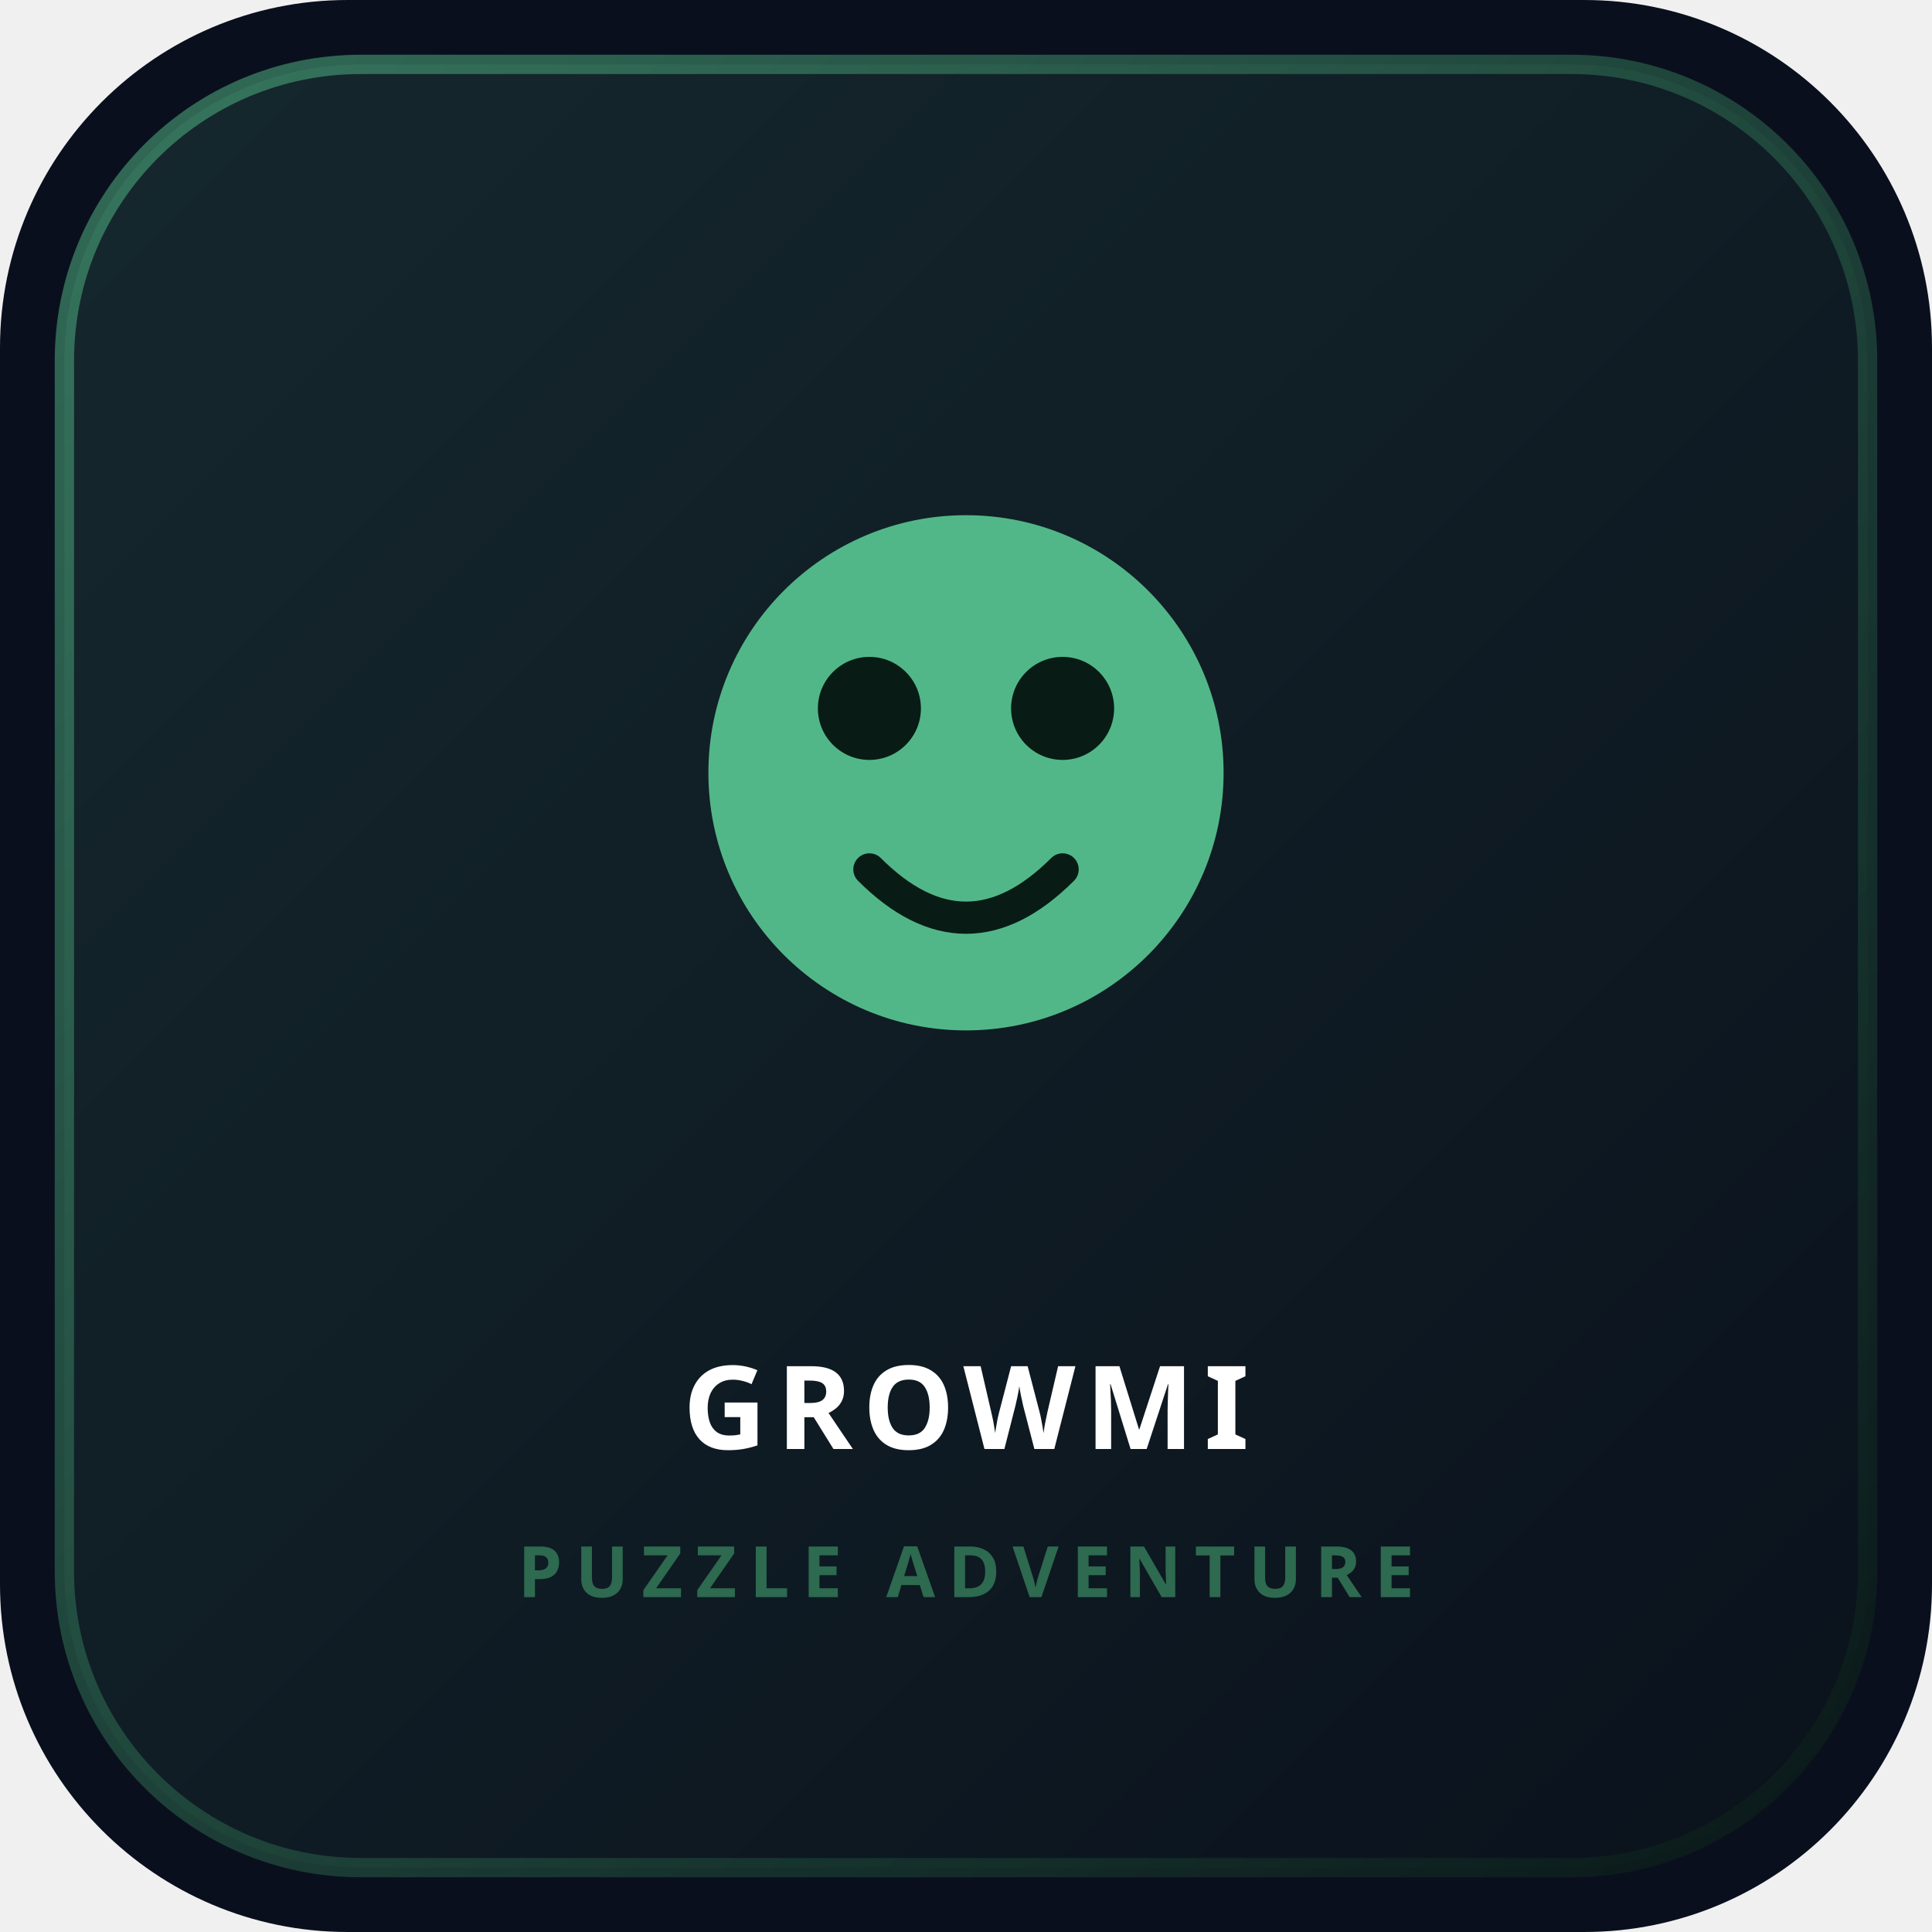
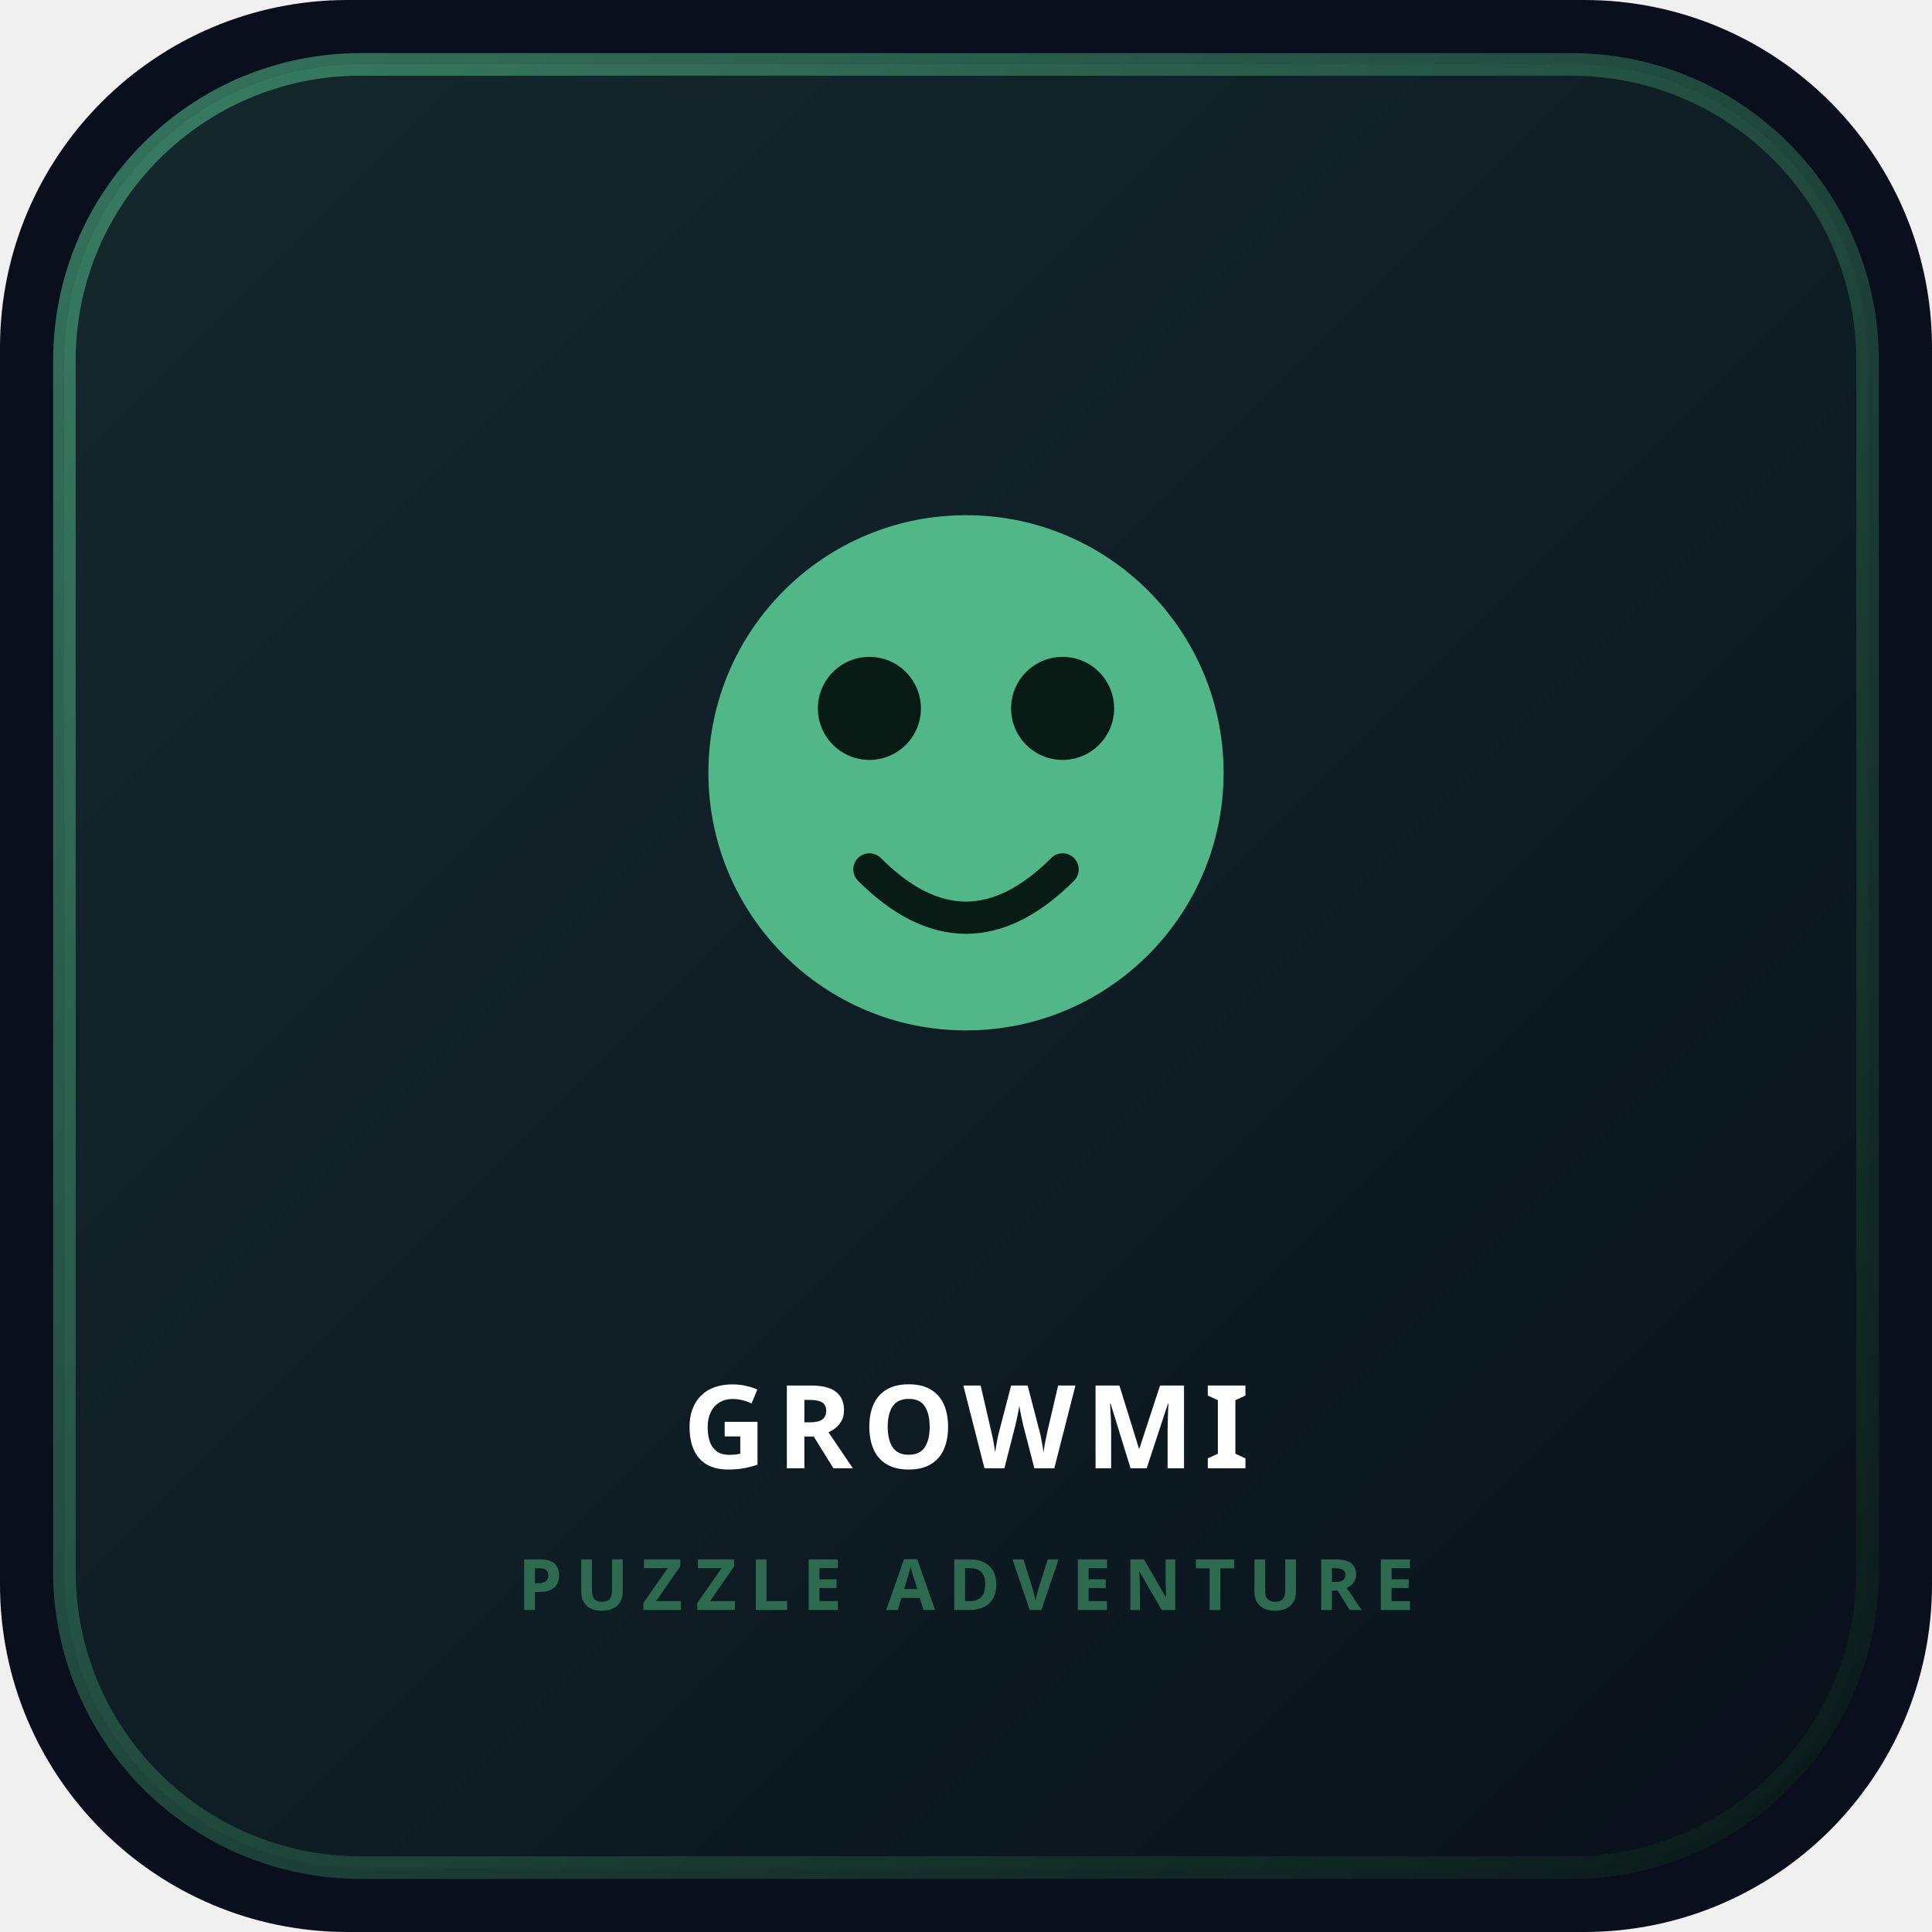
<svg xmlns="http://www.w3.org/2000/svg" viewBox="0 0 300 300" width="300" height="300">
  <defs>
    <linearGradient id="grad_growmi" x1="0%" y1="0%" x2="100%" y2="100%">
      <stop offset="0%" stop-color="#52B788" />
      <stop offset="50%" stop-color="#2D6A4F" />
      <stop offset="100%" stop-color="#081C15" />
    </linearGradient>
  </defs>
  <rect width="300" height="300" rx="54" fill="#0A0F1D" />
-   <rect x="10" y="10" width="280" height="280" rx="46" fill="url(#grad_growmi)" opacity="0.15" />
-   <rect x="10" y="10" width="280" height="280" rx="46" fill="none" stroke="url(#grad_growmi)" stroke-width="3" opacity="0.55" />
+   <rect x="10" y="10" width="280" height="280" rx="46" fill="url(#grad_growmi)" opacity="0.16" />
+   <rect x="10" y="10" width="280" height="280" rx="46" fill="none" stroke="url(#grad_growmi)" stroke-width="3.5" opacity="0.6" />
  <g>
    <circle cx="150" cy="120" r="40" fill="#52B788" />
    <circle cx="135" cy="110" r="8" fill="#081C15" />
    <circle cx="165" cy="110" r="8" fill="#081C15" />
    <path d="M135 135 Q150 150 165 135" stroke="#081C15" stroke-width="5" fill="none" stroke-linecap="round" />
  </g>
-   <text x="150" y="225" text-anchor="middle" fill="#FFFFFF" font-family="'Segoe UI', system-ui, sans-serif" font-size="18" font-weight="800" letter-spacing="1.5">GROWMI</text>
-   <text x="150" y="248" text-anchor="middle" fill="#2D6A4F" font-family="'Segoe UI', system-ui, sans-serif" font-size="11" font-weight="700" letter-spacing="2">PUZZLE ADVENTURE</text>
+   <text x="150" y="228" text-anchor="middle" fill="#FFFFFF" font-family="'Segoe UI', system-ui, -apple-system, sans-serif" font-size="18" font-weight="800" letter-spacing="1.5">GROWMI</text>
+   <text x="150" y="250" text-anchor="middle" fill="#2D6A4F" font-family="'Segoe UI', system-ui, -apple-system, sans-serif" font-size="11" font-weight="700" letter-spacing="2">PUZZLE ADVENTURE</text>
</svg>
